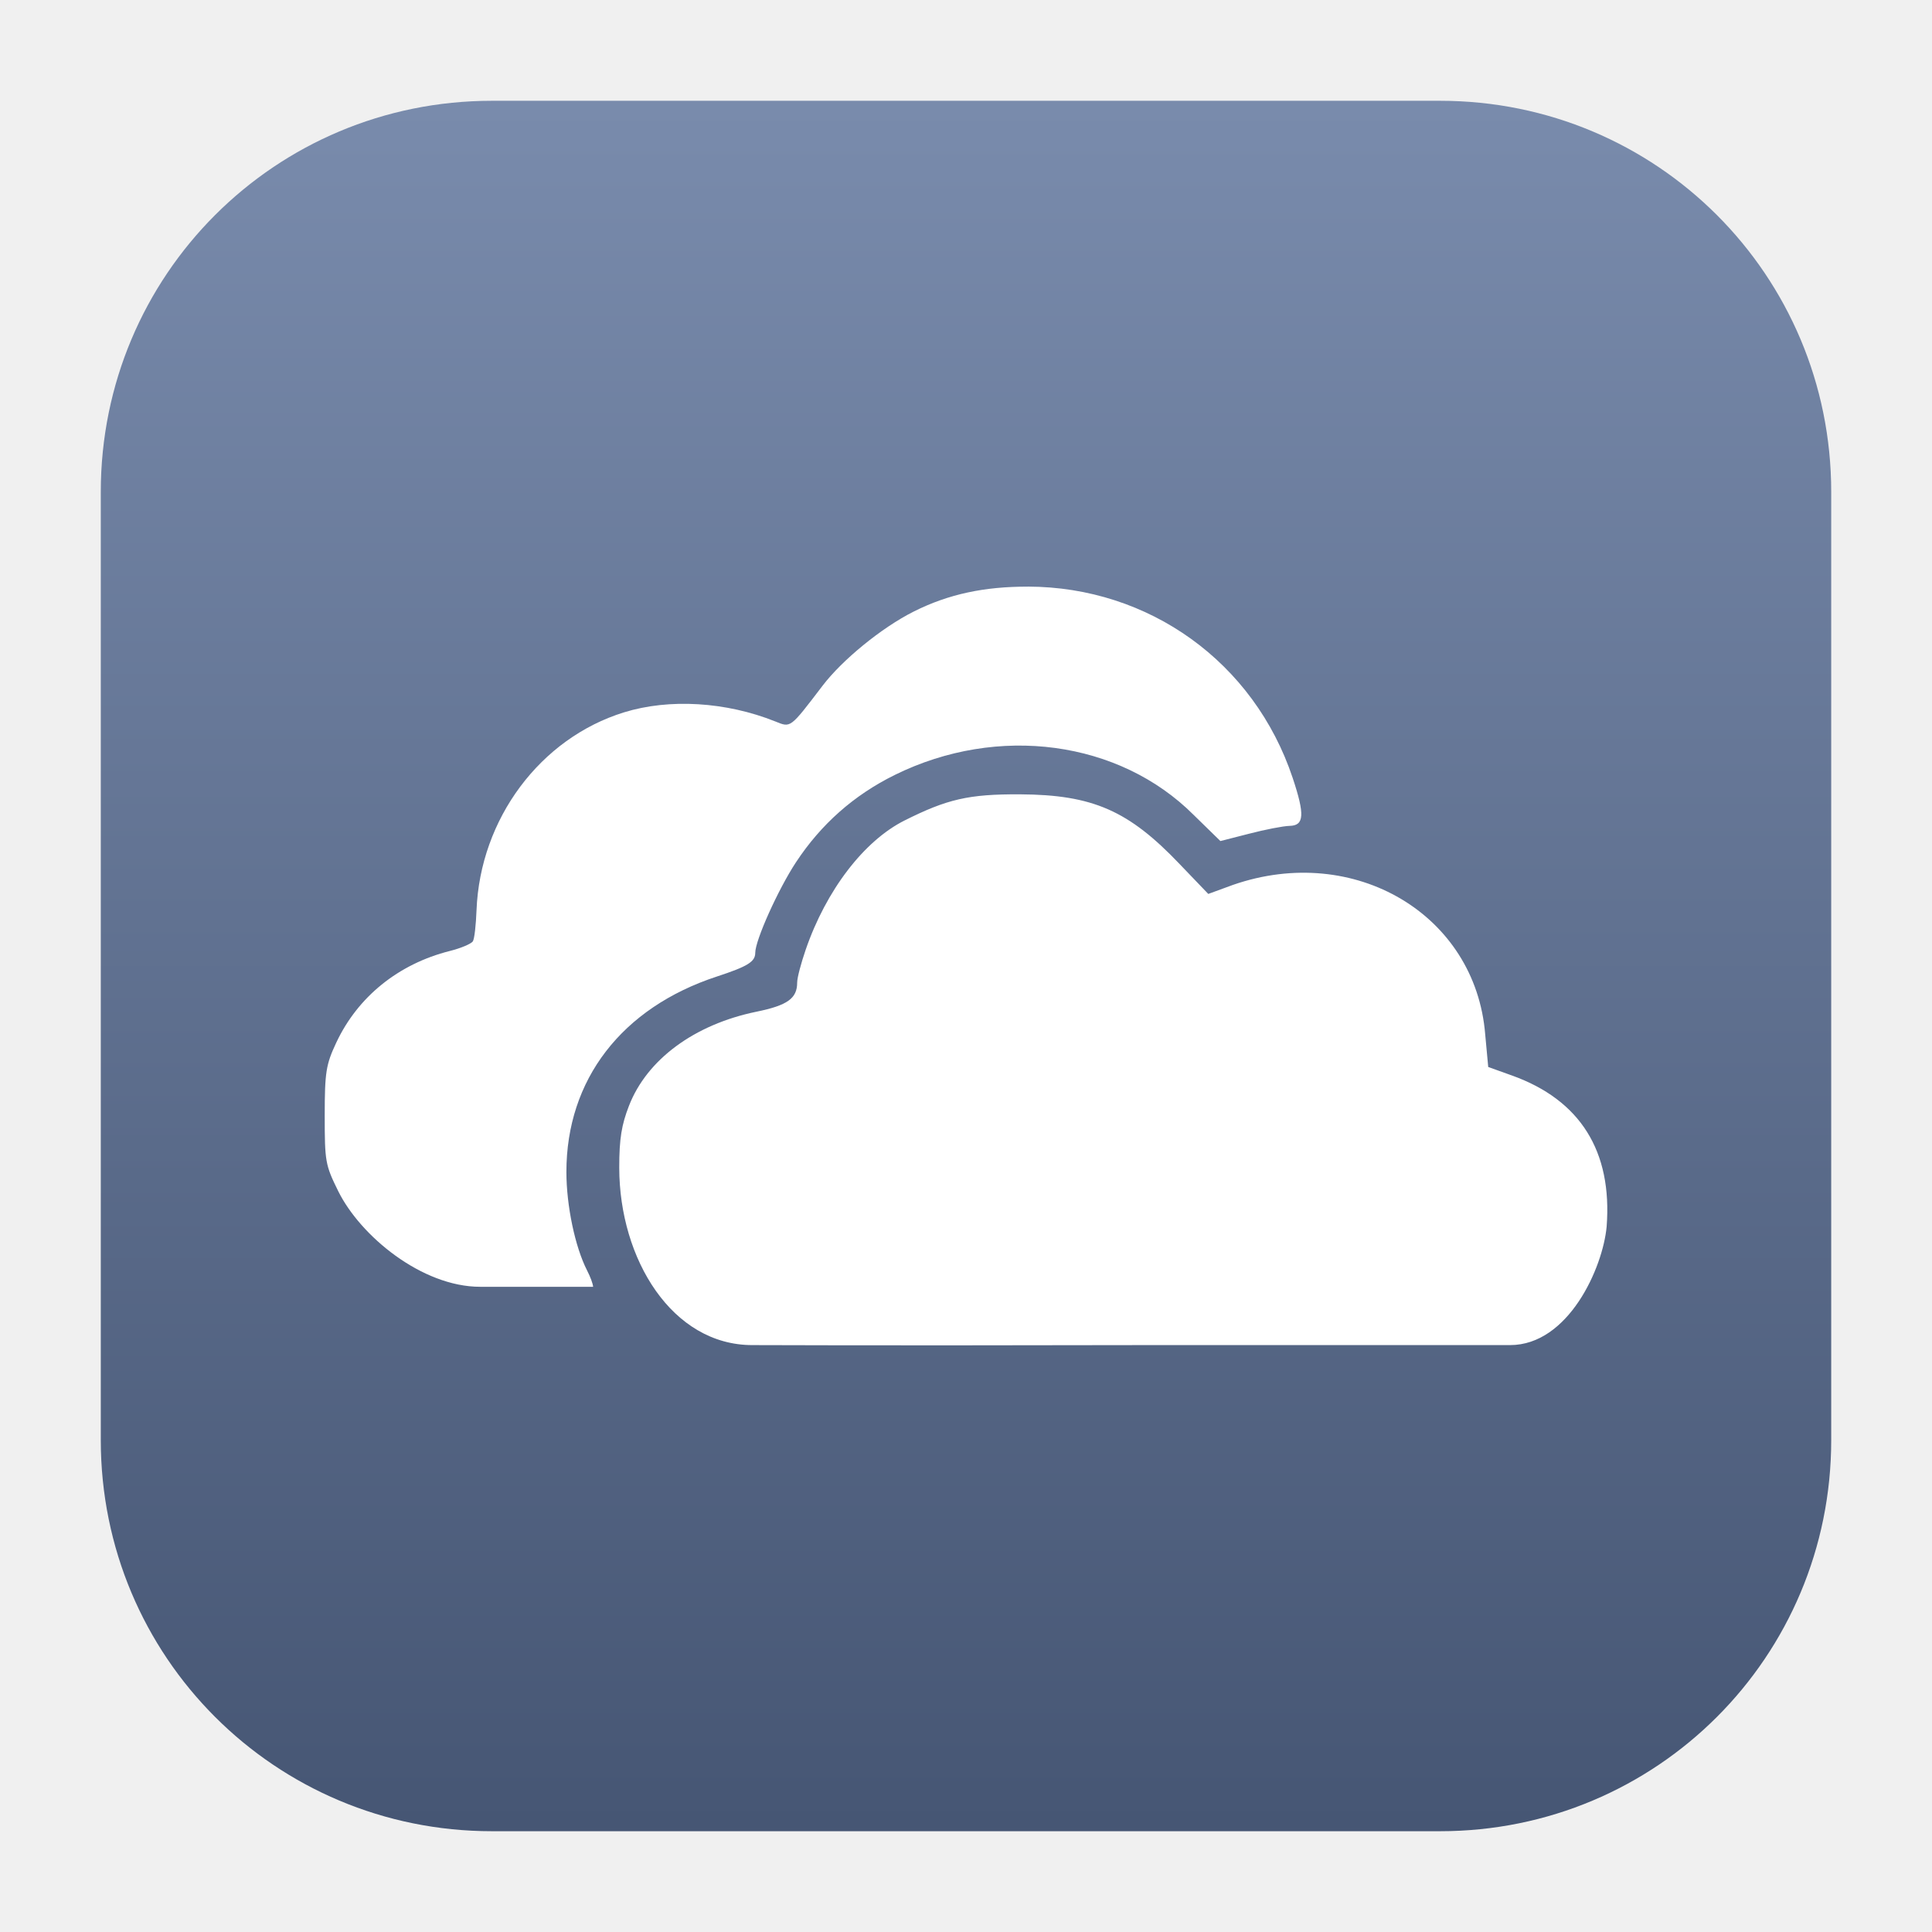
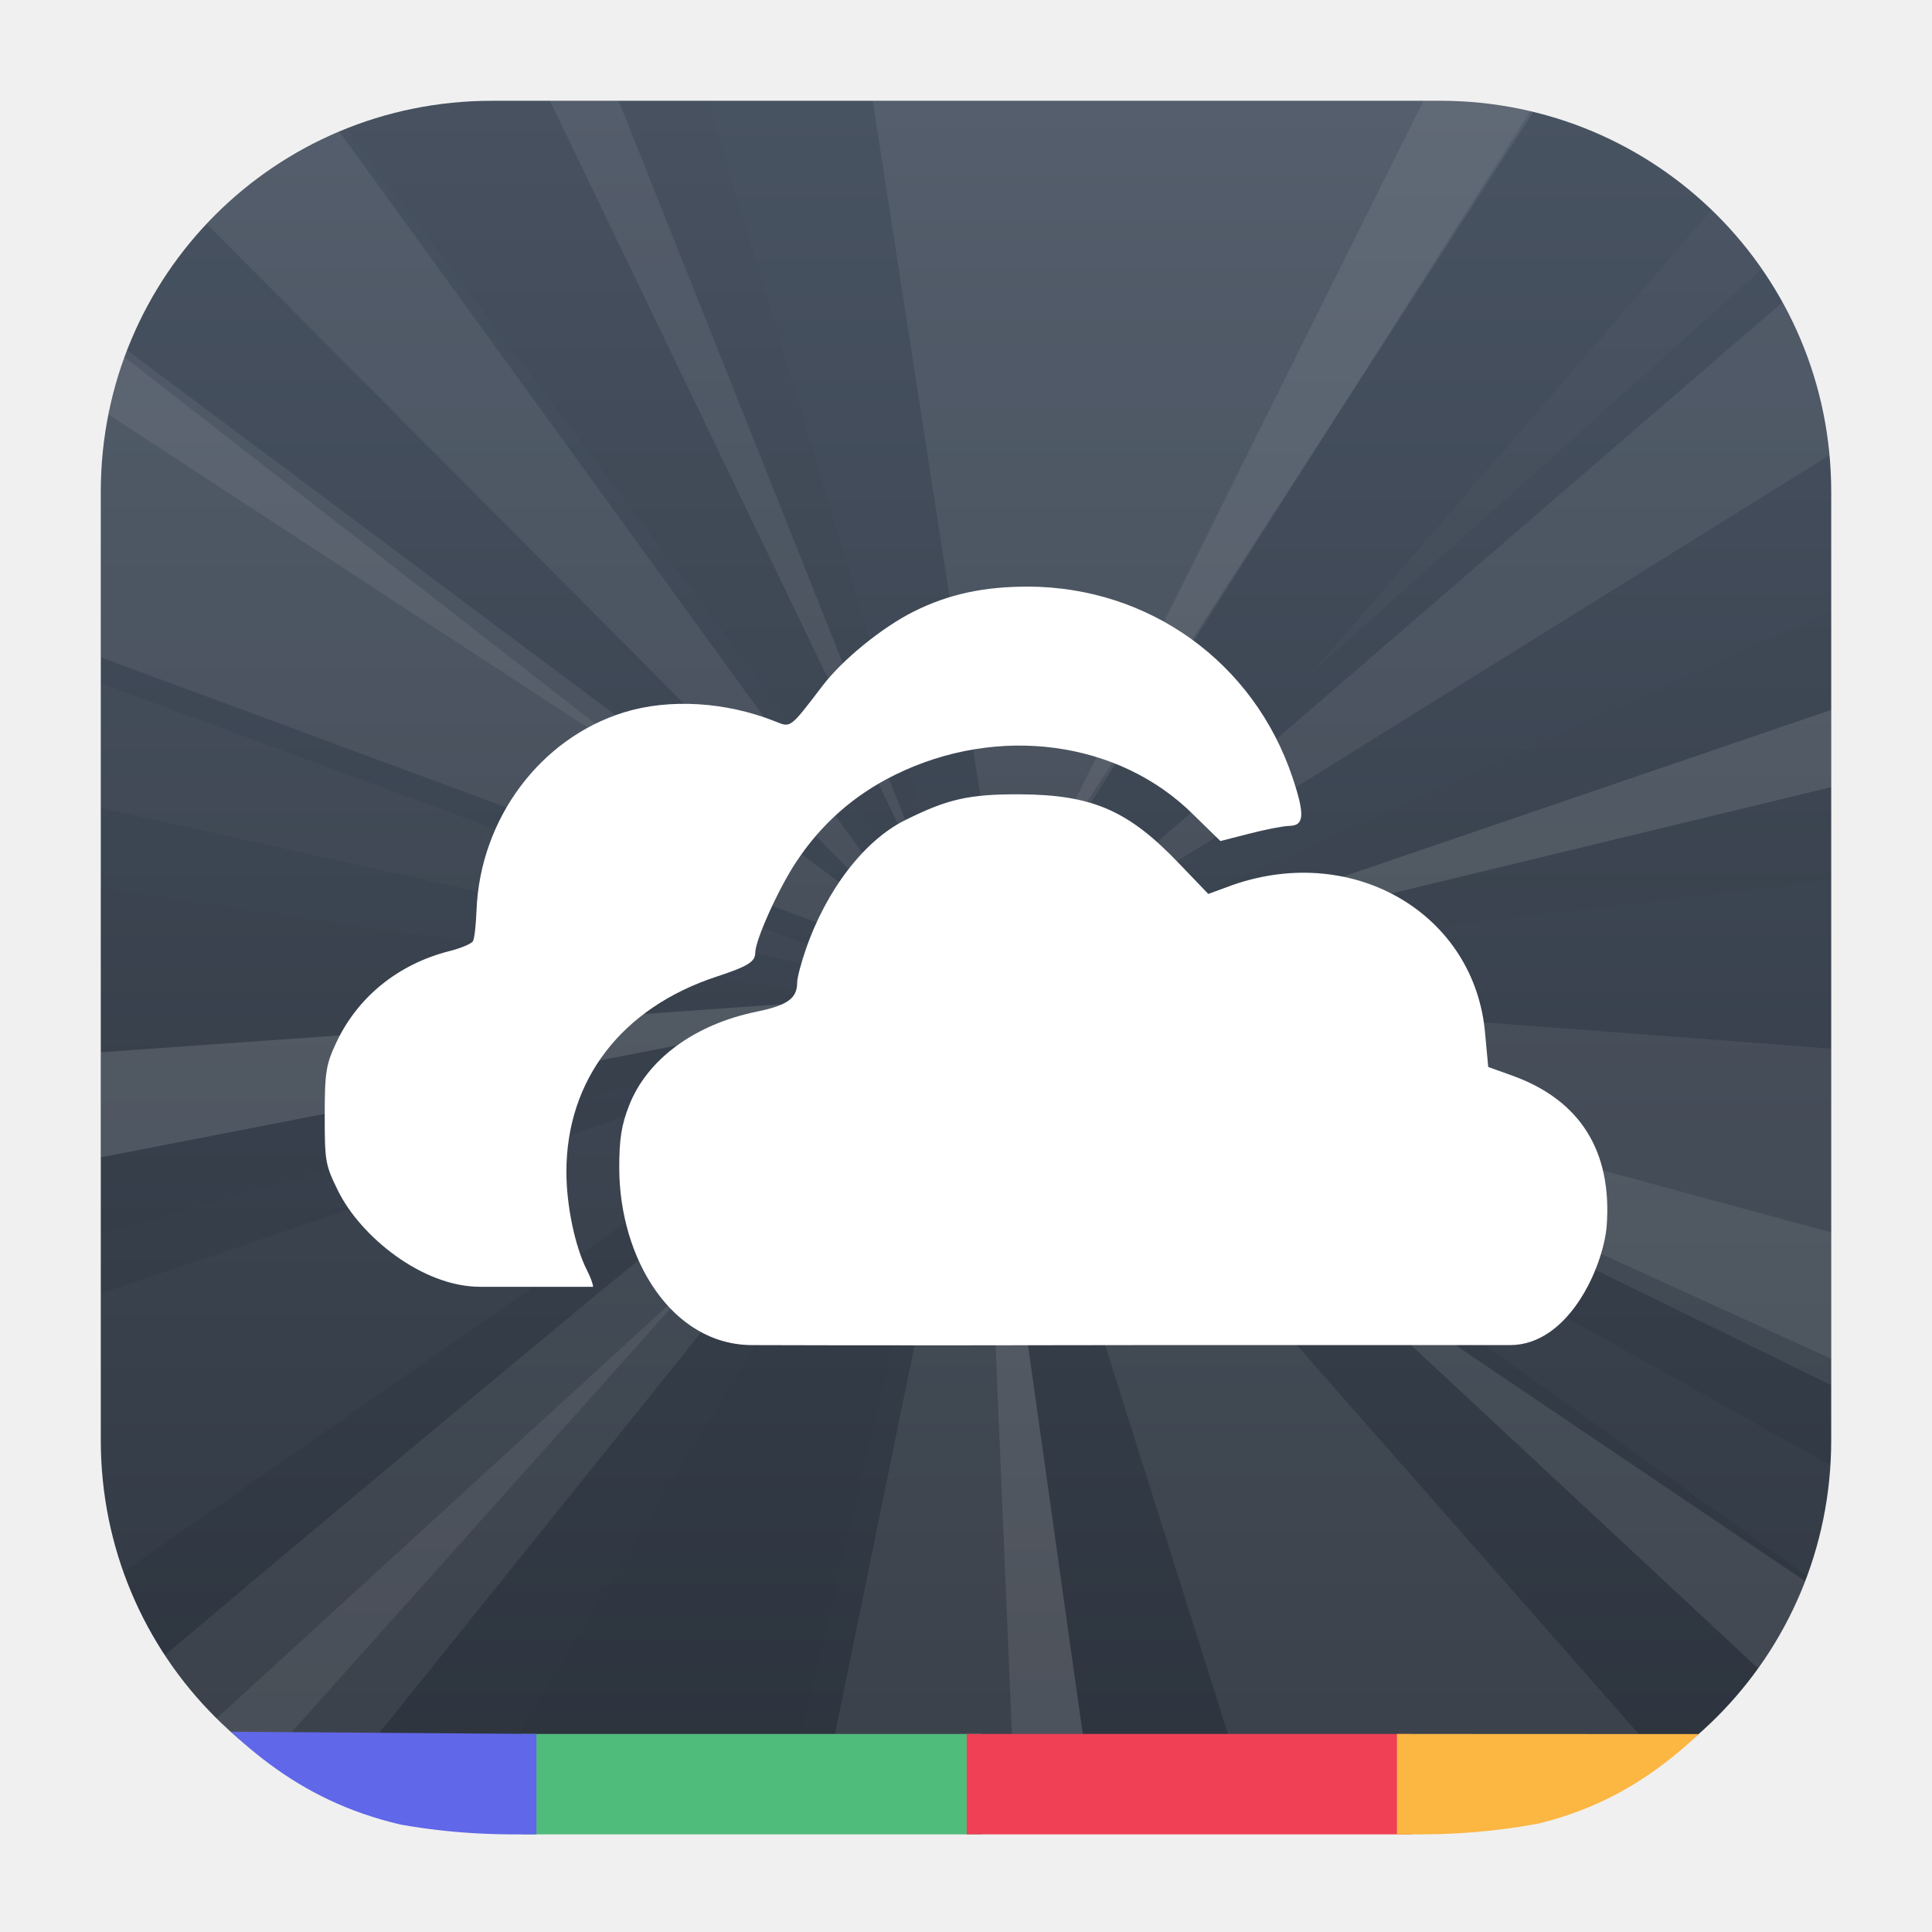
<svg xmlns="http://www.w3.org/2000/svg" xmlns:xlink="http://www.w3.org/1999/xlink" height="96" width="96" version="1.1" id="svg2">
  <defs id="defs4">
    <linearGradient id="e">
      <stop stop-color="#b0b0b0" offset="0" id="stop7" />
      <stop stop-color="#f5f5f5" offset="1" id="stop9" />
    </linearGradient>
    <linearGradient id="a" stop-color="#fff">
      <stop offset="0" id="stop12" />
      <stop stop-opacity="0" offset="1" id="stop14" />
    </linearGradient>
    <filter id="i" height="1.384" width="1.384" color-interpolation-filters="sRGB" y="-.192" x="-.192">
      <feGaussianBlur stdDeviation="5.28" id="feGaussianBlur17" />
    </filter>
    <linearGradient id="j" y2="138.66" xlink:href="#a" gradientUnits="userSpaceOnUse" x2="48" y1="20.221" x1="48" />
    <clipPath id="f">
      <rect rx="6" ry="6" height="84" width="84" y="6" x="6" fill="#fff" id="rect21" />
    </clipPath>
    <linearGradient id="d" y2="7.016" gradientUnits="userSpaceOnUse" x2="45.448" gradientTransform="matrix(1.0059 0 0 .99417 100 0)" y1="92.54" x1="45.448">
      <stop offset="0" id="stop24" />
      <stop stop-opacity=".588" offset="1" id="stop26" />
    </linearGradient>
    <clipPath id="g">
      <rect rx="8.046" ry="8.046" height="112.64" width="112.64" y="7.682" x="27.682" fill="#fff" id="rect29" />
    </clipPath>
    <linearGradient id="v" y2="6" xlink:href="#d" gradientUnits="userSpaceOnUse" x2="32.251" gradientTransform="translate(0,1)" y1="90" x1="32.251" />
    <radialGradient id="h" xlink:href="#a" gradientUnits="userSpaceOnUse" cy="90.172" cx="48" gradientTransform="matrix(1.1573 0 0 .99591 -7.551 .19713)" r="42" />
    <linearGradient id="u" y2="63.893" xlink:href="#a" gradientUnits="userSpaceOnUse" x2="36.357" y1="6" x1="36.357" />
    <linearGradient id="t" y2="6" gradientUnits="userSpaceOnUse" x2="48" gradientTransform="translate(.002534 .002375)" y1="90" x1="48">
      <stop stop-color="#8f6033" offset="0" id="stop35" />
      <stop stop-color="#a87849" offset="1" id="stop37" />
    </linearGradient>
    <linearGradient id="s" y2="31.657" gradientUnits="userSpaceOnUse" x2="49.996" y1="71.738" x1="49.996">
      <stop stop-color="#bf2222" offset="0" id="stop40" />
      <stop stop-color="#e94c4c" offset="1" id="stop42" />
    </linearGradient>
    <linearGradient id="r" y2="24" gradientUnits="userSpaceOnUse" x2="40" gradientTransform="matrix(1,0,0,1.125,0,-10.5)" y1="80" x1="56">
      <stop stop-color="#e7e7e7" offset="0" id="stop45" />
      <stop stop-color="#fff" offset="1" id="stop47" />
    </linearGradient>
    <linearGradient id="q" y2="6" xlink:href="#e" gradientUnits="userSpaceOnUse" x2="51" gradientTransform="matrix(0,-1,1,0,42,54)" y1="6" x1="45" />
    <linearGradient id="p" y2="6" xlink:href="#e" gradientUnits="userSpaceOnUse" x2="52" gradientTransform="matrix(0,1,-1,0,54,-42)" y1="6" x1="44" />
    <linearGradient id="o" y2="5" gradientUnits="userSpaceOnUse" x2="53" gradientTransform="matrix(0,-1,1,0,43,54)" y1="5" x1="43">
      <stop stop-color="#848484" offset="0" id="stop52" />
      <stop stop-color="#f5f5f5" offset="1" id="stop54" />
    </linearGradient>
    <linearGradient id="n" y2="15.055" xlink:href="#a" gradientUnits="userSpaceOnUse" x2="36" y1="6" x1="36" />
    <linearGradient id="m" y2="6" gradientUnits="userSpaceOnUse" x2="37" y1="16" x1="37">
      <stop stop-color="#3b3b3b" offset="0" id="stop58" />
      <stop stop-color="#aeaeae" offset=".122" id="stop60" />
      <stop stop-color="#e9e9e9" offset=".245" id="stop62" />
      <stop stop-color="#8a8a8a" offset=".447" id="stop64" />
      <stop stop-color="#f0f0f0" offset="1" id="stop66" />
    </linearGradient>
    <linearGradient id="l" y2="6" xlink:href="#d" gradientUnits="userSpaceOnUse" x2="32.251" gradientTransform="matrix(1.0238 0 0 1.0119 -1.1429 .929)" y1="90" x1="32.251" />
    <linearGradient id="k" y2="90.239" xlink:href="#d" gradientUnits="userSpaceOnUse" x2="32.251" gradientTransform="matrix(1.0238,0,0,-1.0119,-1.1429,98.071)" y1="6.132" x1="32.251" />
-     <linearGradient id="f-3" y2="1.092" gradientUnits="userSpaceOnUse" x2="6.62" gradientTransform="matrix(-3.575484,0,0,3.082305,74.3906,19.87336)" y1="16.385" x1="6.62" xlink:href="#s">
+     <linearGradient id="f-3" y2="1.092" gradientUnits="userSpaceOnUse" x2="6.62" gradientTransform="matrix(-3.575484,0,0,3.082305,74.3906,19.87336)" y1="16.385" x1="6.62" spreadMethod="pad">
      <stop stop-color="#dcdcdc" offset="0" id="stop27" />
      <stop stop-color="#ebebeb" offset=".307" id="stop29" />
      <stop stop-color="#fff" offset=".707" id="stop31" />
      <stop stop-color="#fafafa" offset=".845" id="stop33" />
      <stop stop-color="#f0f0f0" offset="1" id="stop35-6" />
    </linearGradient>
    <filter style="color-interpolation-filters:sRGB" id="filter3899">
      <feGaussianBlur id="feGaussianBlur3901" stdDeviation="0.57" />
    </filter>
    <linearGradient x1="12" y1="4.5" x2="12" y2="20.5" id="linearGradient3182" xlink:href="#linearGradient3655" gradientUnits="userSpaceOnUse" gradientTransform="matrix(4,0,0,4,0,-82)" />
    <linearGradient id="linearGradient3655">
      <stop id="stop3657" style="stop-color:#ad0707;stop-opacity:1" offset="0" />
      <stop id="stop3659" style="stop-color:#f75535;stop-opacity:1" offset="1" />
    </linearGradient>
-     <linearGradient xlink:href="#outerBackgroundGradient-8" id="linearGradient4254" x1="35" y1="156" x2="253" y2="156" gradientUnits="userSpaceOnUse" gradientTransform="matrix(0,-0.3926167,0.3926167,0,-13.2482,104.5368)" />
    <linearGradient id="outerBackgroundGradient-8">
      <stop style="stop-color:#465674;stop-opacity:1" offset="0" id="stop3864-8-6-9" />
      <stop style="stop-color:#798bac;stop-opacity:1" offset="1" id="stop3866-9-1-0" />
    </linearGradient>
+     <linearGradient xlink:href="#outerBackgroundGradient-43" id="linearGradient7328" gradientUnits="userSpaceOnUse" gradientTransform="matrix(0,-0.3926165,0.3926165,0,-13.24816,104.5368)" x1="35" y1="156" x2="253" y2="156" />
+     <linearGradient id="outerBackgroundGradient-43">
+       <stop style="stop-color:#2c333d;stop-opacity:1" offset="0" id="stop3864-8-6-744" />
+       <stop style="stop-color:#485362;stop-opacity:1" offset="1" id="stop3866-9-1-541" />
+     </linearGradient>
+     <clipPath clipPathUnits="userSpaceOnUse" id="clipPath4492">
+       <path id="path4494" d="m 15.563,9.602 c -3.858,0 -6.961,3.103 -6.961,6.961 v 16.875 c 0,3.858 3.103,6.961 6.961,6.961 h 16.875 c 3.858,0 6.961,-3.103 6.961,-6.961 v -16.875 c 0,-3.858 -3.103,-6.961 -6.961,-6.961 z" style="color:#bebebe;display:inline;overflow:visible;visibility:visible;opacity:0.5;fill:#b35151;fill-opacity:1;fill-rule:nonzero;stroke:none;stroke-width:2;marker:none;enable-background:accumulate" />
+     </clipPath>
+     <linearGradient id="linearGradient3929">
+       <stop style="stop-color:#f6a602;stop-opacity:1;" offset="0" id="stop3931" />
+       <stop style="stop-color:#ffb621;stop-opacity:1;" offset="1" id="stop3933" />
+     </linearGradient>
+     <clipPath clipPathUnits="userSpaceOnUse" id="clipPath10483">
+       <path id="path10485" d="m 84,46.5 c -27.431,0 -49.5,22.069 -49.5,49.5 V 216 c 0,27.431 22.069,49.5 49.5,49.5 h 120 c 27.431,0 49.5,-22.069 49.5,-49.5 V 96 c 0,-27.431 -22.069,-49.5 -49.5,-49.5 z" style="color:#bebebe;display:inline;overflow:visible;visibility:visible;opacity:0.5;fill:#bf4f4f;fill-opacity:1;fill-rule:nonzero;stroke:none;stroke-width:2;marker:none;enable-background:accumulate" />
+     </clipPath>
  </defs>
-   <path style="color:#bebebe;display:inline;overflow:visible;visibility:visible;fill:url(#linearGradient4254);fill-opacity:1;fill-rule:nonzero;stroke:none;stroke-width:0.785;marker:none;enable-background:accumulate" d="m 24.443,5.008 c -10.77,0 -19.435,8.665 -19.435,19.435 v 47.114 c 0,10.77 8.665,19.435 19.435,19.435 h 47.114 c 10.77,0 19.435,-8.665 19.435,-19.435 v -47.114 c 0,-10.77 -8.665,-19.435 -19.435,-19.435 z" id="path4200" />
-   <path id="path3852" d="m 51.076,29.15 c -2.155,-0.005 -3.94,0.367 -5.673,1.237 -1.605,0.806 -3.556,2.409 -4.526,3.681 -1.641,2.152 -1.577,2.091 -2.354,1.78 -2.447,-0.979 -5.263,-1.148 -7.513,-0.453 -4.164,1.286 -7.154,5.291 -7.332,9.837 -0.029,0.732 -0.101,1.409 -0.181,1.539 -0.08,0.129 -0.606,0.347 -1.147,0.483 -2.56,0.645 -4.578,2.284 -5.642,4.556 -0.505,1.078 -0.573,1.45 -0.573,3.621 0,2.282 0.029,2.452 0.664,3.742 1.104,2.243 4.164,4.767 7.061,4.767 h 5.612 c -0.016,-0.169 -0.133,-0.484 -0.302,-0.815 -0.597,-1.171 -1.025,-3.218 -1.026,-4.888 -0.002,-4.589 2.748,-8.163 7.483,-9.716 1.529,-0.502 1.901,-0.734 1.901,-1.177 0,-0.623 1.136,-3.15 2.022,-4.496 1.243,-1.888 2.871,-3.336 4.918,-4.345 5.125,-2.526 11.151,-1.703 14.845,1.991 l 1.328,1.297 1.418,-0.362 c 0.79,-0.206 1.706,-0.386 2.022,-0.392 0.723,-0.015 0.764,-0.547 0.151,-2.384 -1.919,-5.749 -7.134,-9.49 -13.156,-9.505 z M 50.684,39.47 c -2.553,-0.014 -3.622,0.24 -5.733,1.297 -2.017,1.01 -3.899,3.464 -4.918,6.427 -0.224,0.652 -0.422,1.382 -0.422,1.629 0,0.787 -0.479,1.132 -2.022,1.448 -3.1,0.637 -5.447,2.384 -6.336,4.677 -0.363,0.935 -0.485,1.624 -0.483,3.078 0.007,4.548 2.633,8.811 6.608,8.811 0.966,0 4.869,0.028 19.462,0 h 18.195 c 2.897,0 4.607,-3.829 4.798,-5.884 0.289,-3.752 -1.314,-6.298 -4.707,-7.513 l -1.177,-0.422 -0.151,-1.629 c -0.485,-5.94 -6.489,-9.511 -12.522,-7.423 l -1.237,0.453 -1.418,-1.478 C 56.089,40.283 54.31,39.489 50.684,39.47 Z" style="display:inline;fill:#ffffff;fill-opacity:1;stroke-width:0.398;enable-background:new" />
+   <path style="color:#bebebe;display:inline;overflow:visible;visibility:visible;fill:url(#linearGradient7328);fill-opacity:1;fill-rule:nonzero;stroke:none;stroke-width:0.785;marker:none;enable-background:accumulate" d="m 24.443,5.008 c -10.77,0 -19.435,8.665 -19.435,19.435 v 47.114 c 0,10.77 8.665,19.435 19.435,19.435 h 47.114 c 10.77,0 19.435,-8.665 19.435,-19.435 v -47.114 c 0,-10.77 -8.665,-19.435 -19.435,-19.435 z" id="path4200-3" />
+   <g style="display:inline;enable-background:new" id="g3503" transform="matrix(2.791939,0,0,2.791939,-19.00691,-21.79848)" clip-path="url(#clipPath4492)">
+     <path style="display:inline;opacity:0.071;fill:#eeeeec;fill-rule:evenodd;stroke:none" id="path13905" d="M 5.719,7 23.594,24.969 10.562,7 Z" />
+     <path style="display:inline;opacity:0.071;fill:#eeeeec;fill-rule:evenodd;stroke:none" id="path13907" d="M 45.156,7.469 25.062,24.812 46,11.781 v -2.625 C 46,8.456 45.669,7.864 45.156,7.469 Z" />
+     <path style="display:inline;opacity:0.071;fill:#eeeeec;fill-rule:evenodd;stroke:none" id="path13909" d="M 24.906,25.375 46,35.688 v -8.719 z" />
+     <path style="display:inline;opacity:0.071;fill:#eeeeec;fill-rule:evenodd;stroke:none" id="path13911" d="M 24.562,25.688 30.031,43 h 9.75 z" />
+     <path style="display:inline;opacity:0.071;fill:#eeeeec;fill-rule:evenodd;stroke:none" id="path13913" d="M 23.875,25.812 C 23.464,25.665 9.951,37.061 3.219,42.781 3.504,42.919 3.817,43 4.156,43 h 5.906 z" />
+     <path style="display:inline;overflow:visible;visibility:visible;opacity:0.021;fill:#000000;fill-opacity:1;fill-rule:evenodd;stroke:none;stroke-width:1px;marker:none;enable-background:accumulate" id="path13915" d="M 2,22.656 V 31.625 l 21,-5.906 z" />
+     <path style="display:inline;opacity:0.071;fill:#eeeeec;fill-rule:evenodd;stroke:none" id="path13917" d="M 2.031,8.781 C 2.01,8.904 2,9.028 2,9.156 v 7.906 l 22.031,8.156 z" />
+     <path style="display:inline;opacity:0.071;fill:#eeeeec;fill-rule:evenodd;stroke:none" id="path13919" d="M 21.938,7 24.656,24.562 35.812,7 Z" />
+     <path style="display:inline;opacity:0.071;fill:#eeeeec;fill-rule:evenodd;stroke:none" id="path13921" d="M 24.281,25.906 20.781,43 h 5.906 z" />
+     <path style="display:inline;opacity:0.021;fill:#000000;fill-opacity:1;fill-rule:evenodd;stroke:none" id="path13923" d="M 10.656,7 23.969,24.781 18.625,7 Z" />
+     <path style="display:inline;opacity:0.021;fill:#ffffff;fill-opacity:1;fill-rule:evenodd;stroke:none" id="path13925" d="m 41.188,7 -11,12.75 L 44.344,7.062 C 44.182,7.024 44.018,7 43.844,7 Z" />
+     <path style="display:inline;overflow:visible;visibility:visible;opacity:0.021;fill:#000000;fill-opacity:1;fill-rule:evenodd;stroke:none;stroke-width:1px;marker:none;enable-background:accumulate" id="path13927" d="M 46,15.719 24.969,25.188 46,22.688 Z" />
+     <path style="display:inline;opacity:0.021;fill:#ffffff;fill-opacity:1;fill-rule:evenodd;stroke:none" id="path13929" d="M 24.969,25.812 46,40.906 c 6.06e-4,-0.021 0,-0.041 0,-0.062 v -3.25 z" />
+     <path style="display:inline;overflow:visible;visibility:visible;opacity:0.021;fill:#000000;fill-opacity:1;fill-rule:evenodd;stroke:none;stroke-width:1px;marker:none;enable-background:accumulate" id="path13931" d="M 24.062,25.906 C 23.928,25.762 16.769,37.212 13.531,43 h 6.531 z" />
+     <path style="display:inline;opacity:0.021;fill:#ffffff;fill-opacity:1;fill-rule:evenodd;stroke:none" id="path13933" d="M 23.25,25.875 2,33.062 v 7.594 z" />
+     <path style="display:inline;opacity:0.021;fill:#ffffff;fill-opacity:1;fill-rule:evenodd;stroke:none" id="path13935" d="m 2,17.531 v 3.188 l 21.656,4.812 z" />
+     <path style="display:inline;opacity:0.071;fill:#ffffff;fill-opacity:1;fill-rule:evenodd;stroke:none" id="path13937" d="m 15.344,7 8.375,17.406 L 16.781,7 Z" />
+     <path style="display:inline;opacity:0.111;fill:#ffffff;fill-opacity:1;fill-rule:evenodd;stroke:none" id="path13939" d="M 46,18.188 25.594,25.156 46,20.219 Z" />
+     <path style="display:inline;opacity:0.128;fill:#ffffff;fill-opacity:1;fill-rule:evenodd;stroke:none" id="path13941" d="M 23.719,25.469 2,27 v 2.688 z" />
+     <path style="display:inline;opacity:0.07;fill:#ffffff;fill-opacity:1;fill-rule:evenodd;stroke:none" id="path13943" d="M 19.219,30.562 5.625,43 h 2.469 z" />
+     <path style="display:inline;opacity:0.093;fill:#ffffff;fill-opacity:1;fill-rule:evenodd;stroke:none" id="path13945" d="M 29.844,29.812 44,43 c 1.125,-0.081 2,-1.01 2,-2.156 v -0.125 z" />
+     <path style="display:inline;opacity:0.071;fill:#ffffff;fill-opacity:1;fill-rule:evenodd;stroke:none" id="path13947" d="M 27.219,26.438 46,35 v -3.469 z" />
+     <path style="display:inline;opacity:0.067;fill:#ffffff;fill-opacity:1;fill-rule:evenodd;stroke:none" id="path13949" d="M 2.031,8.719 C 2.002,8.86 2,9.006 2,9.156 v 1.625 L 18.688,21.688 Z" />
+     <path style="display:inline;opacity:0.073;fill:#ffffff;fill-opacity:1;fill-rule:evenodd;stroke:none" id="path13951" d="M 33.438,7 25.156,23.625 35.906,7 Z" />
+     <path style="display:inline;opacity:0.101;fill:#eeeeec;fill-rule:evenodd;stroke:none" id="path9905" d="M 24.281,25.906 25,43 h 1.688 z" />
+   </g>
+   <g style="display:inline;enable-background:new" id="g10455" transform="matrix(0.3750552,0,0,0.2123611,-5.974048,34.76753)" clip-path="url(#clipPath10483)">
+     <rect clip-path="none" ry="0" y="242" x="85" height="24" width="61" id="rect4263" style="color:#000000;display:inline;overflow:visible;visibility:visible;fill:#50bc7c;fill-opacity:1;fill-rule:nonzero;stroke:none;stroke-width:2;marker:none;enable-background:new" />
+     <path style="color:#000000;display:inline;overflow:visible;visibility:visible;fill:#6067e8;fill-opacity:1;fill-rule:nonzero;stroke:none;stroke-width:2;marker:none;enable-background:new" clip-path="none" d="m 46.526,241.485 c 8.757,14.408 19.313,24.515 37.474,24.515 h 3 v -24 z" id="rect4261" />
+     <rect clip-path="none" style="color:#000000;display:inline;overflow:visible;visibility:visible;fill:#ef4056;fill-opacity:1;fill-rule:nonzero;stroke:none;stroke-width:2;marker:none;enable-background:new" id="rect4265" width="59" height="24" x="144" y="242" ry="0" />
+     <path clip-path="none" style="color:#000000;display:inline;overflow:visible;visibility:visible;fill:#fcb642;fill-opacity:1;fill-rule:nonzero;stroke:none;stroke-width:2;marker:none;enable-background:new" d="m 201,242 v 24 h 3 c 18.161,0 28.244,-9.559 37,-23.968 z" id="rect4267" />
+     <path clip-path="none" style="color:#000000;font-style:normal;font-variant:normal;font-weight:normal;font-stretch:normal;font-size:medium;line-height:normal;font-family:Sans;-inkscape-font-specification:Sans;text-indent:0;text-align:start;text-decoration:none;text-decoration-line:none;letter-spacing:normal;word-spacing:normal;text-transform:none;writing-mode:lr-tb;direction:ltr;baseline-shift:baseline;text-anchor:start;display:inline;overflow:visible;visibility:visible;opacity:0;fill:#000000;fill-opacity:1;stroke:none;stroke-width:0.175px;marker:none;enable-background:accumulate" d="m 41.25,242 c 0.193,0.318 0.394,0.624 0.594,0.938 H 246.156 c 0.2,-0.313 0.401,-0.62 0.594,-0.938 z" id="path4269" />
+   </g>
+   <path id="path3852" d="m 51.076,29.15 c -2.155,-0.005 -3.94,0.367 -5.673,1.237 -1.605,0.806 -3.556,2.409 -4.526,3.681 -1.641,2.152 -1.577,2.091 -2.354,1.78 -2.447,-0.979 -5.263,-1.148 -7.513,-0.453 -4.164,1.286 -7.154,5.291 -7.332,9.837 -0.029,0.732 -0.101,1.409 -0.181,1.539 -0.08,0.129 -0.606,0.347 -1.147,0.483 -2.56,0.645 -4.578,2.284 -5.642,4.556 -0.505,1.078 -0.573,1.45 -0.573,3.621 0,2.282 0.029,2.452 0.664,3.742 1.104,2.243 4.164,4.767 7.061,4.767 h 5.612 c -0.016,-0.169 -0.133,-0.484 -0.302,-0.815 -0.597,-1.171 -1.025,-3.218 -1.026,-4.888 -0.002,-4.589 2.748,-8.163 7.483,-9.716 1.529,-0.502 1.901,-0.734 1.901,-1.177 0,-0.623 1.136,-3.15 2.022,-4.496 1.243,-1.888 2.871,-3.336 4.918,-4.345 5.125,-2.526 11.151,-1.703 14.845,1.991 l 1.328,1.297 1.418,-0.362 c 0.79,-0.206 1.706,-0.386 2.022,-0.392 0.723,-0.015 0.764,-0.547 0.151,-2.384 -1.919,-5.749 -7.134,-9.49 -13.156,-9.505 z M 50.684,39.47 c -2.553,-0.014 -3.622,0.24 -5.733,1.297 -2.017,1.01 -3.899,3.464 -4.918,6.427 -0.224,0.652 -0.422,1.382 -0.422,1.629 0,0.787 -0.479,1.132 -2.022,1.448 -3.1,0.637 -5.447,2.384 -6.336,4.677 -0.363,0.935 -0.485,1.624 -0.483,3.078 0.007,4.548 2.633,8.811 6.608,8.811 0.966,0 4.869,0.028 19.462,0 h 18.195 c 2.897,0 4.607,-3.829 4.798,-5.884 0.289,-3.752 -1.314,-6.298 -4.707,-7.513 l -1.177,-0.422 -0.151,-1.629 c -0.485,-5.94 -6.489,-9.511 -12.522,-7.423 l -1.237,0.453 -1.418,-1.478 C 56.089,40.283 54.31,39.489 50.684,39.47 Z" style="display:inline;fill:#ffffff;fill-opacity:1;stroke-width:0.398;enable-background:new;stroke:none" />
</svg>
